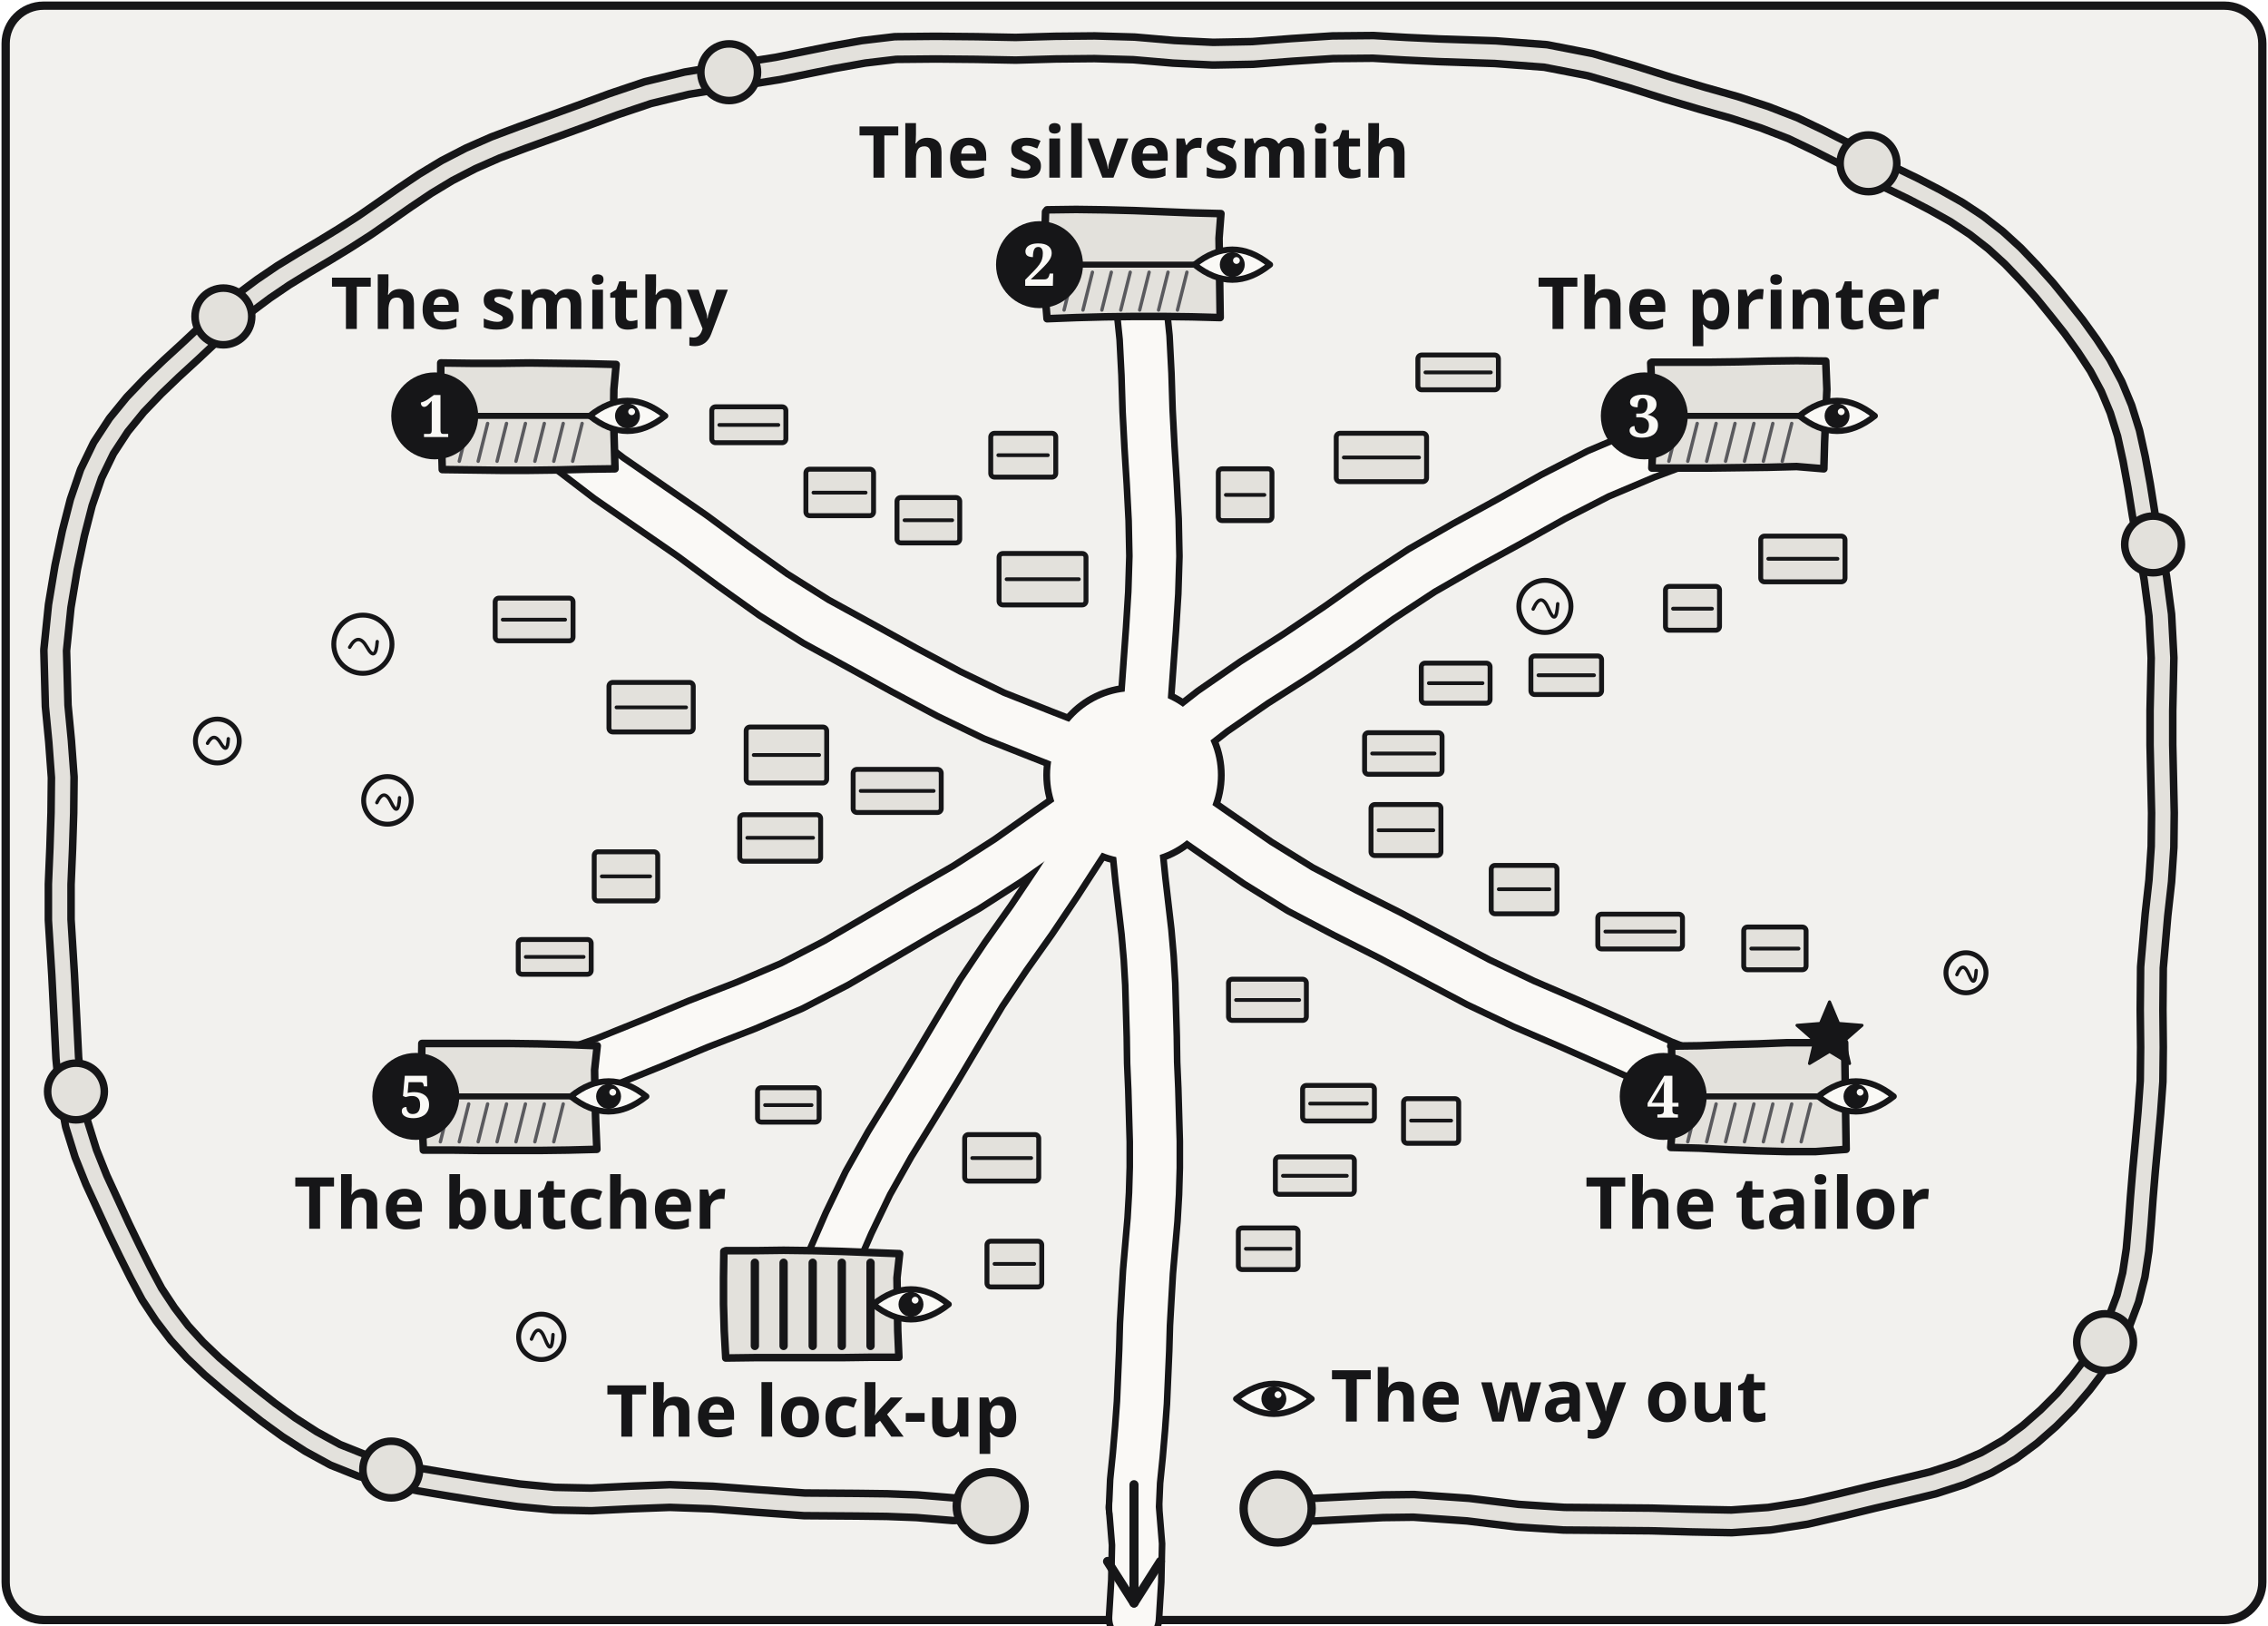
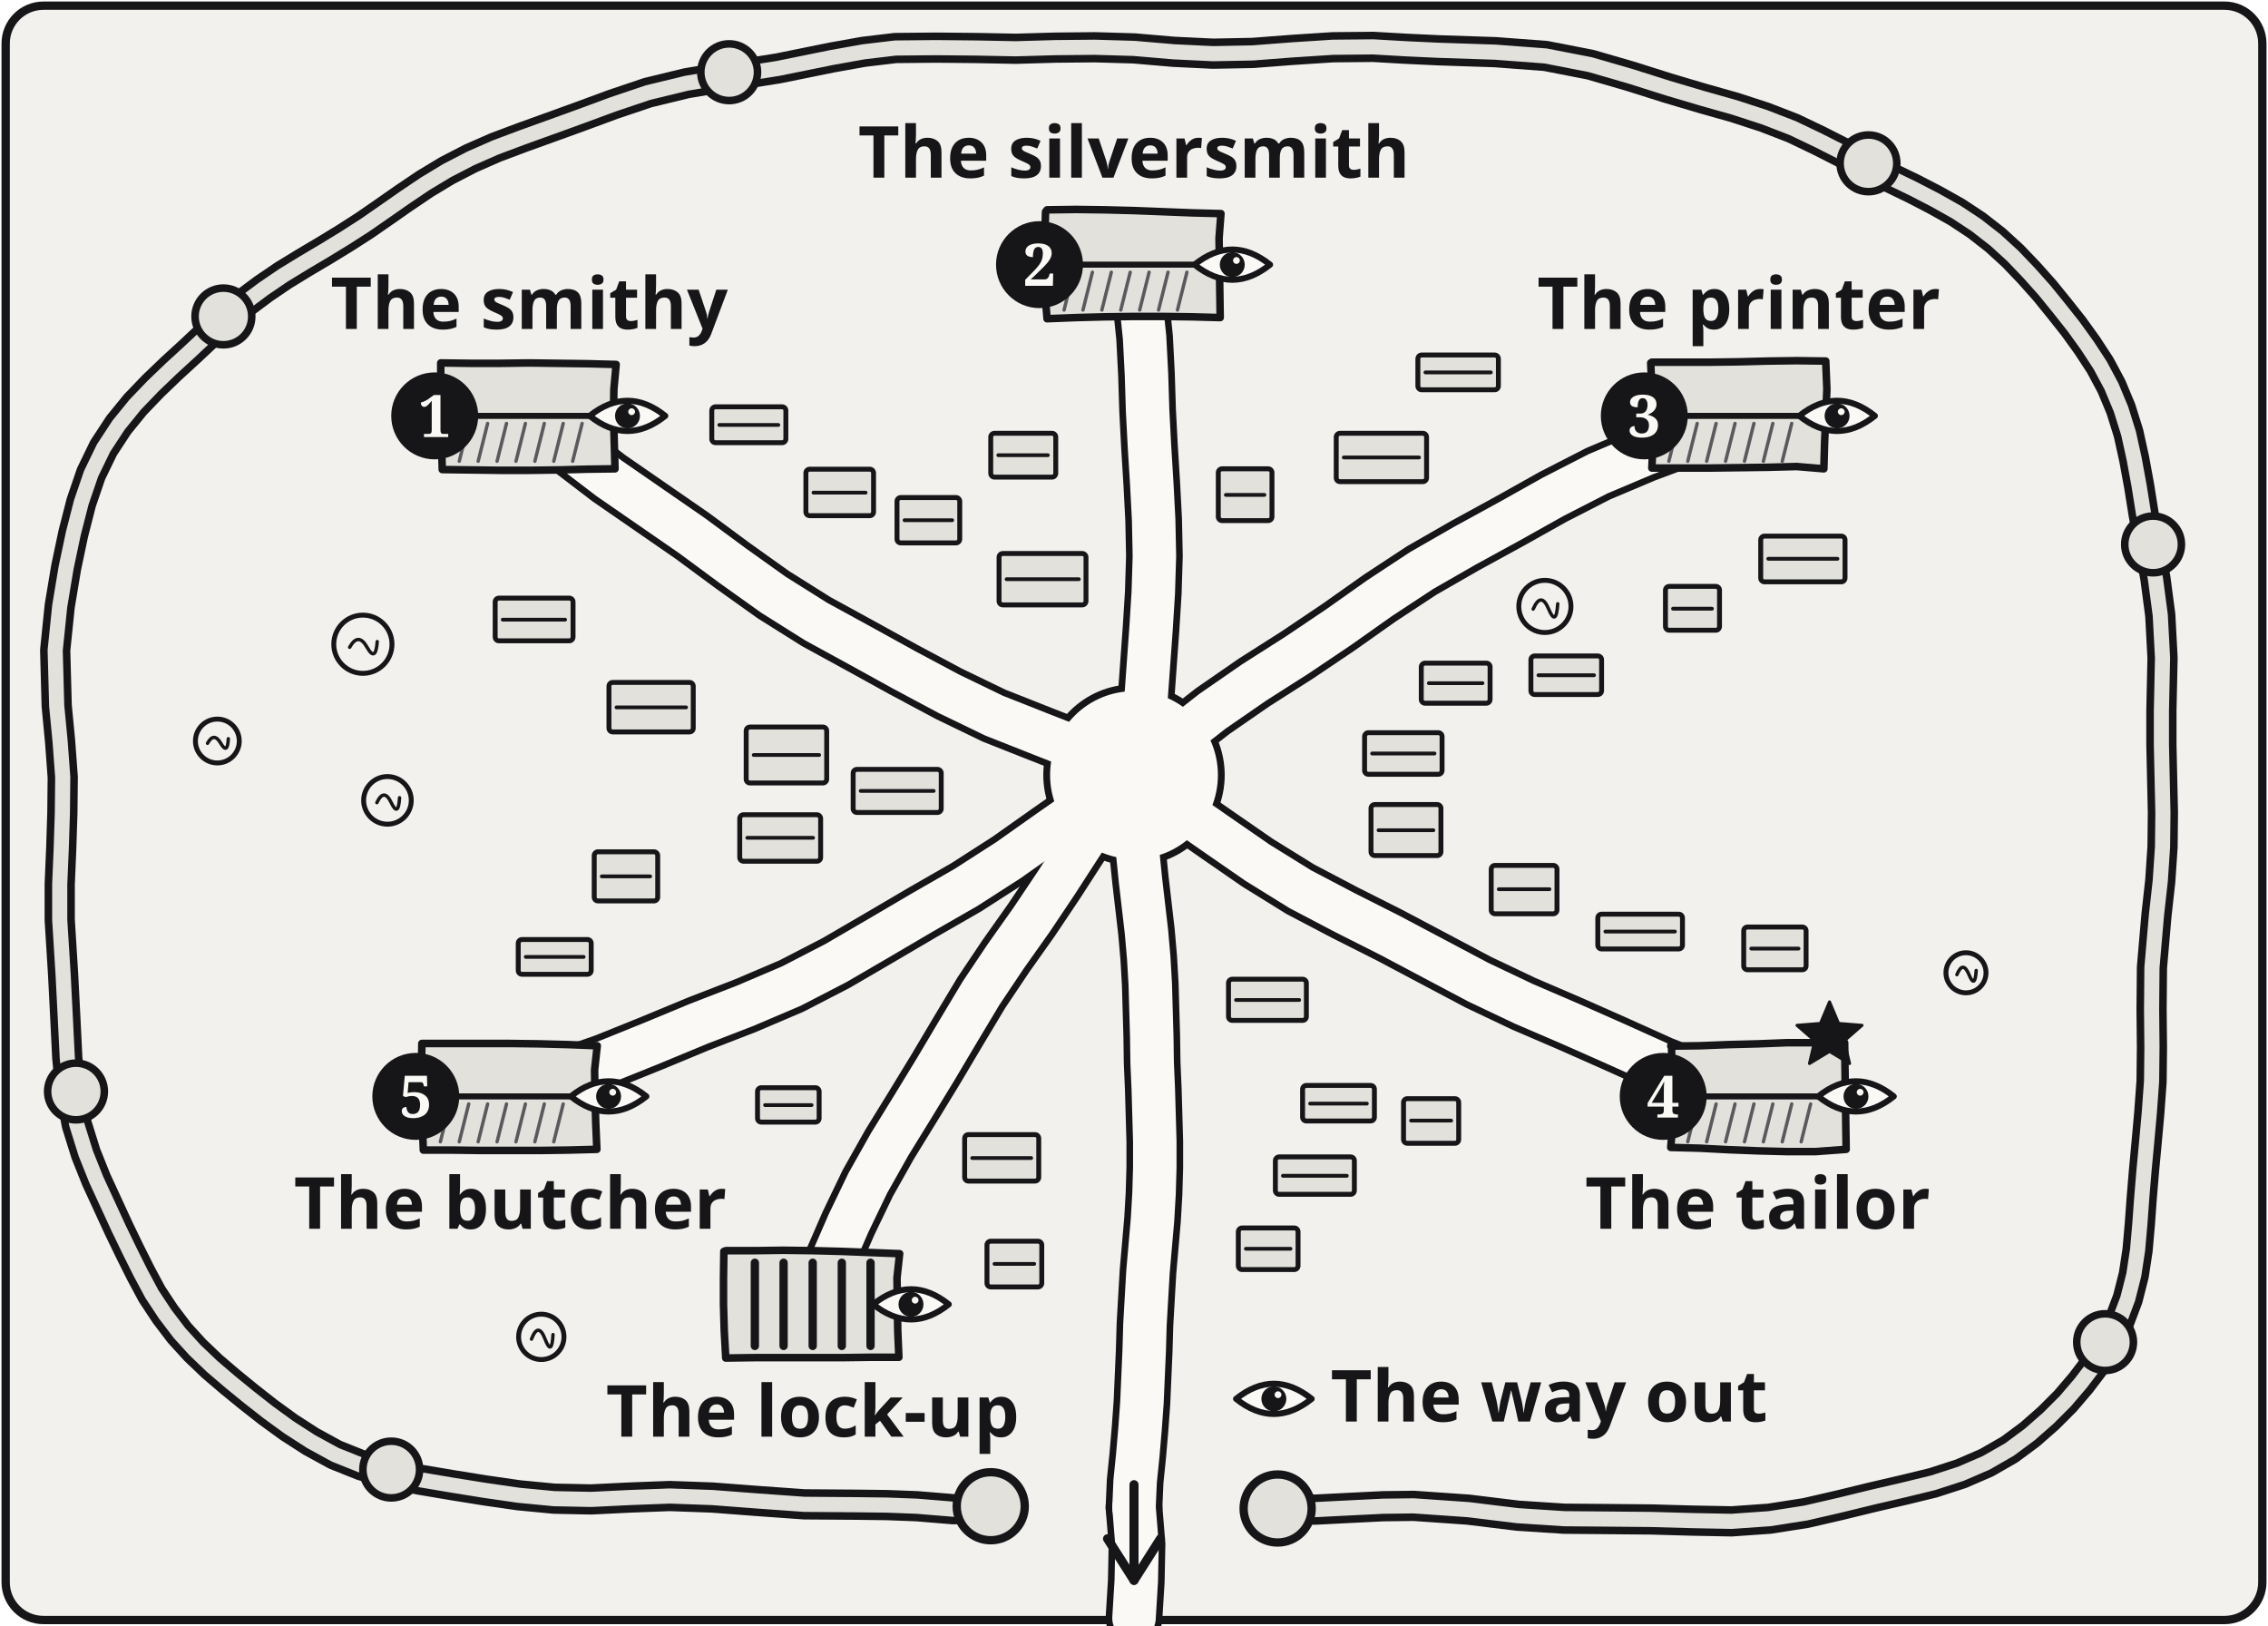
<svg xmlns="http://www.w3.org/2000/svg" viewBox="0 0 600 430" role="img" aria-labelledby="map-gallowsmere-title">
  <rect x="1.5" y="1.5" width="597" height="427" rx="10" fill="#f2f1ee" stroke="#161618" stroke-width="2.2" />
  <path d="M262.1 398.4 L252.3 399.2 L242.6 398.4 L234.7 398.1 L226.7 398 L212.8 397.9 L200.2 397 L188.4 396.1 L177.2 395.7 L166.6 396.1 L156.4 396.6 L146.6 396.4 L137.2 395.5 L128.2 394.2 L119.5 392.8 L111.2 391.4 L103.3 389.8 L95.7 387.6 L88.7 384.8 L82.3 381.3 L76.4 377.5 L70.9 373.5 L65.8 369.5 L60.9 365.5 L56.1 361.4 L51.6 357.1 L47.5 352.6 L43.7 347.6 L40.2 342.3 L37.2 336.7 L34.3 330.9 L31.4 324.9 L28.5 318.6 L25.5 312.1 L22.7 305.1 L20.3 297.4 L18.7 289 L17.8 279.8 L17.3 269.6 L16.7 257.8 L15.8 243.3 L15.8 233.9 L16.2 224.4 L16.5 215 L16.6 205.6 L15.9 196.1 L15 186.7 L14.6 172 L15.8 160.3 L17.5 150.1 L19.4 141.1 L21.5 132.9 L24.1 125.3 L27.4 118.5 L31.4 112.4 L35.8 107 L40.5 102.1 L45.3 97.5 L50.1 93.1 L54.8 88.7 L59.6 84.4 L64.6 80.2 L69.7 76.4 L75 72.8 L80.4 69.5 L85.8 66.3 L91.2 63 L96.5 59.6 L101.7 56 L107 52.3 L112.5 48.6 L118.3 45.1 L124.5 41.9 L131.1 39 L138.3 36.3 L145.8 33.6 L153.8 30.7 L162.2 27.6 L171.4 24.5 L181.7 22 L193.1 20.1 L205.8 18.1 L220.1 15.2 L228.5 13.7 L236.9 12.7 L247.6 12.6 L258.3 12.7 L268.7 12.9 L279.2 12.6 L289.6 12.5 L300 12.8 L310.5 13.7 L320.9 14.2 L331.4 14 L341.8 13.2 L352.6 12.5 L363.3 12.4 L372 12.9 L380.6 13.3 L395.6 13.8 L408.9 14.8 L420.7 17.1 L431.4 20.2 L441.2 23.3 L450.3 26 L458.8 28.4 L466.8 31 L474.3 33.9 L481.2 37.2 L487.7 40.5 L493.9 43.8 L500.1 47 L506.1 49.9 L511.9 52.9 L517.6 56.1 L522.9 59.6 L527.9 63.5 L532.5 67.7 L536.8 72.2 L540.9 76.8 L544.8 81.6 L548.6 86.4 L552.2 91.4 L555.6 96.6 L558.6 102.2 L561.1 108.2 L563.1 114.6 L564.6 121.4 L565.9 128.5 L567.1 136 L568.6 144.1 L570.2 152.9 L571.5 162.7 L572.1 174 L571.8 188 L571.8 197 L572 206 L572.2 215 L572.1 224 L571.5 233 L570.5 242 L569.3 255.9 L569.2 267.1 L569.3 277 L569.2 286 L568.6 294.3 L567.9 302.1 L567.2 309.6 L566.6 316.8 L566.1 323.7 L565.5 330.6 L564.5 337.2 L562.9 343.5 L560.6 349.6 L557.7 355.4 L554.3 360.8 L550.5 365.8 L546.4 370.6 L541.9 375.1 L537 379.4 L531.6 383.4 L525.5 386.9 L518.8 389.8 L511.4 392.2 L503.6 394.1 L495.4 396 L486.8 398.1 L477.7 400.2 L468.1 401.7 L458.1 402.4 L447.6 402.2 L436.8 401.9 L425.6 401.8 L413.8 401.7 L401.5 400.9 L388.4 399.3 L374 398.3 L365.9 398.4 L357.8 398.8 L347.9 399.3 L338 399" fill="none" stroke="#161618" stroke-width="8" stroke-linecap="round" stroke-linejoin="round" />
  <path d="M262.1 398.4 L252.3 399.2 L242.6 398.4 L234.7 398.1 L226.7 398 L212.8 397.9 L200.2 397 L188.4 396.1 L177.2 395.7 L166.6 396.1 L156.4 396.6 L146.6 396.4 L137.2 395.5 L128.2 394.2 L119.5 392.8 L111.2 391.4 L103.3 389.8 L95.7 387.6 L88.7 384.8 L82.3 381.3 L76.4 377.5 L70.9 373.5 L65.8 369.5 L60.9 365.5 L56.1 361.4 L51.6 357.1 L47.5 352.6 L43.7 347.6 L40.2 342.3 L37.2 336.7 L34.3 330.9 L31.4 324.9 L28.5 318.6 L25.5 312.1 L22.7 305.1 L20.3 297.4 L18.7 289 L17.8 279.8 L17.3 269.6 L16.7 257.8 L15.8 243.3 L15.8 233.9 L16.2 224.4 L16.5 215 L16.6 205.6 L15.9 196.1 L15 186.7 L14.6 172 L15.8 160.3 L17.5 150.1 L19.4 141.1 L21.5 132.9 L24.1 125.3 L27.4 118.5 L31.4 112.4 L35.8 107 L40.5 102.1 L45.3 97.5 L50.1 93.1 L54.8 88.7 L59.6 84.4 L64.6 80.2 L69.7 76.4 L75 72.8 L80.4 69.5 L85.8 66.3 L91.2 63 L96.5 59.6 L101.7 56 L107 52.3 L112.5 48.6 L118.3 45.1 L124.5 41.9 L131.1 39 L138.3 36.3 L145.8 33.6 L153.8 30.7 L162.2 27.6 L171.4 24.5 L181.7 22 L193.1 20.1 L205.8 18.1 L220.1 15.2 L228.5 13.7 L236.9 12.7 L247.6 12.6 L258.3 12.7 L268.7 12.9 L279.2 12.6 L289.6 12.5 L300 12.8 L310.5 13.7 L320.9 14.2 L331.4 14 L341.8 13.2 L352.6 12.5 L363.3 12.4 L372 12.9 L380.6 13.3 L395.6 13.8 L408.9 14.8 L420.7 17.1 L431.4 20.2 L441.2 23.3 L450.3 26 L458.8 28.4 L466.8 31 L474.3 33.9 L481.2 37.2 L487.7 40.5 L493.9 43.8 L500.1 47 L506.1 49.9 L511.9 52.9 L517.6 56.1 L522.9 59.6 L527.9 63.5 L532.5 67.7 L536.8 72.2 L540.9 76.8 L544.8 81.6 L548.6 86.4 L552.2 91.4 L555.6 96.6 L558.6 102.2 L561.1 108.2 L563.1 114.6 L564.6 121.4 L565.9 128.5 L567.1 136 L568.6 144.1 L570.2 152.9 L571.5 162.7 L572.1 174 L571.8 188 L571.8 197 L572 206 L572.2 215 L572.1 224 L571.5 233 L570.5 242 L569.3 255.9 L569.2 267.1 L569.3 277 L569.2 286 L568.6 294.3 L567.9 302.1 L567.2 309.6 L566.6 316.8 L566.1 323.7 L565.5 330.6 L564.5 337.2 L562.9 343.5 L560.6 349.6 L557.7 355.4 L554.3 360.8 L550.5 365.8 L546.4 370.6 L541.9 375.1 L537 379.4 L531.6 383.4 L525.5 386.9 L518.8 389.8 L511.4 392.2 L503.6 394.1 L495.4 396 L486.8 398.1 L477.7 400.2 L468.1 401.7 L458.1 402.4 L447.6 402.2 L436.8 401.9 L425.6 401.8 L413.8 401.7 L401.5 400.9 L388.4 399.3 L374 398.3 L365.9 398.4 L357.8 398.8 L347.9 399.3 L338 399" fill="none" stroke="#e3e1dc" stroke-width="4" stroke-linecap="round" stroke-linejoin="round" />
  <circle cx="103.5" cy="388.7" r="7.5" fill="#e3e1dc" stroke="#161618" stroke-width="2" />
  <circle cx="20.1" cy="288.7" r="7.5" fill="#e3e1dc" stroke="#161618" stroke-width="2" />
  <circle cx="59.1" cy="83.7" r="7.5" fill="#e3e1dc" stroke="#161618" stroke-width="2" />
  <circle cx="192.9" cy="19.1" r="7.5" fill="#e3e1dc" stroke="#161618" stroke-width="2" />
  <circle cx="494.3" cy="43.2" r="7.5" fill="#e3e1dc" stroke="#161618" stroke-width="2" />
  <circle cx="569.6" cy="144" r="7.5" fill="#e3e1dc" stroke="#161618" stroke-width="2" />
  <circle cx="556.9" cy="355" r="7.5" fill="#e3e1dc" stroke="#161618" stroke-width="2" />
  <circle cx="262.1" cy="398.4" r="9" fill="#e3e1dc" stroke="#161618" stroke-width="2.2" />
  <circle cx="338" cy="399" r="9" fill="#e3e1dc" stroke="#161618" stroke-width="2.2" />
  <path d="M300 205 L287.9 199.1 L275.4 194.2 L263 189.3 L251 183.5 L239.2 177.2 L227.6 170.8 L215.9 164.4 L204.6 157.3 L193.8 149.6 L183.1 141.7 L172.1 134.1 L161.1 126.5 L150.5 118.4 L140 110" fill="none" stroke="#161618" stroke-width="15" stroke-linecap="round" stroke-linejoin="round" />
  <path d="M300 205 L302.2 195.5 L303.1 185.8 L303.8 176.1 L304.5 166.4 L305.1 156.8 L305.4 147.1 L305.2 137.5 L304.7 127.9 L304.1 118.2 L303.6 108.6 L303.3 99 L302.8 89.3 L301.8 79.6 L300 70" fill="none" stroke="#161618" stroke-width="15" stroke-linecap="round" stroke-linejoin="round" />
  <path d="M300 205 L310.3 196.3 L320.8 188.1 L331.8 180.5 L343.1 173.3 L354.1 165.9 L365 158.2 L376.1 150.9 L387.6 144.3 L399.3 137.9 L410.9 131.4 L422.8 125.3 L435.1 120.1 L447.7 115.4 L460 110" fill="none" stroke="#161618" stroke-width="15" stroke-linecap="round" stroke-linejoin="round" />
  <path d="M300 205 L310.8 213 L321.7 220.6 L332.7 228.2 L344 235.2 L355.8 241.4 L367.7 247.4 L379.4 253.6 L391.1 259.8 L403.1 265.5 L415.2 270.7 L427.4 276.1 L439.6 281.6 L452 286.5 L465 290" fill="none" stroke="#161618" stroke-width="15" stroke-linecap="round" stroke-linejoin="round" />
  <path d="M300 205 L288.6 212.2 L277.7 219.8 L266.8 227.5 L255.6 234.7 L244.1 241.3 L232.7 248 L221.2 254.7 L209.4 260.8 L197.2 266 L184.8 270.8 L172.5 275.9 L160.1 280.9 L147.5 285.3 L135 290" fill="none" stroke="#161618" stroke-width="15" stroke-linecap="round" stroke-linejoin="round" />
  <path d="M300 205 L292.3 213.9 L285.8 223.7 L279.4 233.6 L272.9 243.3 L266.1 252.9 L259.6 262.6 L253.6 272.6 L247.6 282.7 L241.5 292.7 L235.4 302.6 L229.6 312.9 L224.5 323.5 L219.8 334.3 L215 345" fill="none" stroke="#161618" stroke-width="15" stroke-linecap="round" stroke-linejoin="round" />
  <path d="M300 205 L300 212 L300.4 218.9 L301 225.8 L301.7 232.7 L302.5 239.6 L303.3 246.5 L303.9 253.4 L304.3 260.3 L304.5 267.3 L304.7 274.2 L304.8 281.1 L305.1 288 L305.3 294.9 L305.5 301.9 L305.5 308.8 L305.3 315.7 L304.9 322.6 L304.3 329.5 L303.7 336.4 L303.3 343.3 L302.9 350.3 L302.7 357.2 L302.4 364.1 L302.1 371 L301.6 377.9 L301 384.9 L300.3 391.8 L300 398.7" fill="none" stroke="#161618" stroke-width="15" stroke-linecap="round" stroke-linejoin="round" />
  <path d="M300 398.7 L300.8 408.5 L300.6 418.2 L300 428" fill="none" stroke="#161618" stroke-width="15" stroke-linecap="round" />
  <circle cx="300" cy="205" r="24" fill="#161618" />
  <path d="M300 205 L287.9 199.1 L275.4 194.2 L263 189.3 L251 183.5 L239.2 177.2 L227.6 170.8 L215.9 164.4 L204.6 157.3 L193.8 149.6 L183.1 141.7 L172.1 134.1 L161.1 126.5 L150.5 118.4 L140 110" fill="none" stroke="#faf9f6" stroke-width="11.5" stroke-linecap="round" stroke-linejoin="round" />
  <path d="M300 205 L302.2 195.5 L303.1 185.8 L303.8 176.1 L304.5 166.4 L305.1 156.8 L305.4 147.1 L305.2 137.5 L304.7 127.9 L304.1 118.2 L303.6 108.6 L303.3 99 L302.8 89.3 L301.8 79.6 L300 70" fill="none" stroke="#faf9f6" stroke-width="11.5" stroke-linecap="round" stroke-linejoin="round" />
  <path d="M300 205 L310.3 196.3 L320.8 188.1 L331.8 180.5 L343.1 173.3 L354.1 165.9 L365 158.2 L376.1 150.9 L387.6 144.3 L399.3 137.9 L410.9 131.4 L422.8 125.3 L435.1 120.1 L447.7 115.4 L460 110" fill="none" stroke="#faf9f6" stroke-width="11.5" stroke-linecap="round" stroke-linejoin="round" />
  <path d="M300 205 L310.8 213 L321.7 220.6 L332.7 228.2 L344 235.2 L355.8 241.4 L367.7 247.4 L379.4 253.6 L391.1 259.8 L403.1 265.5 L415.2 270.7 L427.4 276.1 L439.6 281.6 L452 286.5 L465 290" fill="none" stroke="#faf9f6" stroke-width="11.5" stroke-linecap="round" stroke-linejoin="round" />
  <path d="M300 205 L288.6 212.2 L277.7 219.8 L266.8 227.5 L255.6 234.7 L244.1 241.3 L232.7 248 L221.2 254.7 L209.4 260.8 L197.2 266 L184.8 270.8 L172.5 275.9 L160.1 280.9 L147.5 285.3 L135 290" fill="none" stroke="#faf9f6" stroke-width="11.5" stroke-linecap="round" stroke-linejoin="round" />
  <path d="M300 205 L292.3 213.9 L285.8 223.7 L279.4 233.6 L272.9 243.3 L266.1 252.9 L259.6 262.6 L253.6 272.6 L247.6 282.7 L241.5 292.7 L235.4 302.6 L229.6 312.9 L224.5 323.5 L219.8 334.3 L215 345" fill="none" stroke="#faf9f6" stroke-width="11.5" stroke-linecap="round" stroke-linejoin="round" />
  <path d="M300 205 L300 212 L300.4 218.9 L301 225.8 L301.7 232.7 L302.5 239.6 L303.3 246.5 L303.9 253.4 L304.3 260.3 L304.5 267.3 L304.7 274.2 L304.8 281.1 L305.1 288 L305.3 294.9 L305.5 301.9 L305.5 308.8 L305.3 315.7 L304.9 322.6 L304.3 329.5 L303.7 336.4 L303.3 343.3 L302.9 350.3 L302.7 357.2 L302.4 364.1 L302.1 371 L301.6 377.9 L301 384.9 L300.3 391.8 L300 398.7" fill="none" stroke="#faf9f6" stroke-width="11.5" stroke-linecap="round" stroke-linejoin="round" />
  <path d="M300 398.7 L300.8 408.5 L300.6 418.2 L300 428" fill="none" stroke="#faf9f6" stroke-width="11.5" stroke-linecap="round" />
  <circle cx="300" cy="205" r="22.2" fill="#faf9f6" />
  <rect x="344.6" y="287.1" width="19" height="9.4" rx="1" fill="#e3e1dc" stroke="#161618" stroke-width="1.3" />
  <path d="M346.6 291.9 L361.6 291.9" stroke="#161618" stroke-width="1" stroke-linecap="round" />
  <rect x="262.1" y="114.6" width="17.2" height="11.6" rx="1" fill="#e3e1dc" stroke="#161618" stroke-width="1.3" />
  <path d="M264.1 120.4 L277.2 120.4" stroke="#161618" stroke-width="1" stroke-linecap="round" />
  <rect x="195.7" y="215.5" width="21.4" height="12.3" rx="1" fill="#e3e1dc" stroke="#161618" stroke-width="1.3" />
  <path d="M197.7 221.6 L215.1 221.6" stroke="#161618" stroke-width="1" stroke-linecap="round" />
  <rect x="264.3" y="146.4" width="23" height="13.6" rx="1" fill="#e3e1dc" stroke="#161618" stroke-width="1.3" />
  <path d="M266.3 153.2 L285.4 153.2" stroke="#161618" stroke-width="1" stroke-linecap="round" />
  <rect x="361" y="193.8" width="20.5" height="11" rx="1" fill="#e3e1dc" stroke="#161618" stroke-width="1.3" />
  <path d="M363 199.3 L379.5 199.3" stroke="#161618" stroke-width="1" stroke-linecap="round" />
  <rect x="405" y="173.5" width="18.7" height="10.2" rx="1" fill="#e3e1dc" stroke="#161618" stroke-width="1.3" />
  <path d="M407 178.6 L421.7 178.6" stroke="#161618" stroke-width="1" stroke-linecap="round" />
  <rect x="371.3" y="290.6" width="14.6" height="11.8" rx="1" fill="#e3e1dc" stroke="#161618" stroke-width="1.3" />
  <path d="M373.3 296.4 L383.9 296.4" stroke="#161618" stroke-width="1" stroke-linecap="round" />
  <rect x="261.1" y="328.3" width="14.5" height="12.1" rx="1" fill="#e3e1dc" stroke="#161618" stroke-width="1.3" />
  <path d="M263.1 334.3 L273.6 334.3" stroke="#161618" stroke-width="1" stroke-linecap="round" />
  <rect x="137.1" y="248.5" width="19.3" height="9.2" rx="1" fill="#e3e1dc" stroke="#161618" stroke-width="1.3" />
  <path d="M139.1 253.1 L154.4 253.1" stroke="#161618" stroke-width="1" stroke-linecap="round" />
  <rect x="131" y="158.2" width="20.6" height="11.3" rx="1" fill="#e3e1dc" stroke="#161618" stroke-width="1.3" />
  <path d="M133 163.9 L149.5 163.9" stroke="#161618" stroke-width="1" stroke-linecap="round" />
  <rect x="322.3" y="124" width="14.2" height="13.7" rx="1" fill="#e3e1dc" stroke="#161618" stroke-width="1.3" />
  <path d="M324.3 130.9 L334.5 130.9" stroke="#161618" stroke-width="1" stroke-linecap="round" />
  <rect x="327.6" y="324.8" width="15.8" height="11" rx="1" fill="#e3e1dc" stroke="#161618" stroke-width="1.3" />
  <path d="M329.6 330.3 L341.4 330.3" stroke="#161618" stroke-width="1" stroke-linecap="round" />
  <rect x="325" y="259" width="20.6" height="10.9" rx="1" fill="#e3e1dc" stroke="#161618" stroke-width="1.3" />
  <path d="M327 264.5 L343.7 264.5" stroke="#161618" stroke-width="1" stroke-linecap="round" />
  <rect x="157.2" y="225.3" width="16.8" height="13" rx="1" fill="#e3e1dc" stroke="#161618" stroke-width="1.3" />
  <path d="M159.2 231.8 L172 231.8" stroke="#161618" stroke-width="1" stroke-linecap="round" />
  <rect x="394.5" y="228.9" width="17.4" height="12.8" rx="1" fill="#e3e1dc" stroke="#161618" stroke-width="1.3" />
  <path d="M396.5 235.2 L409.9 235.2" stroke="#161618" stroke-width="1" stroke-linecap="round" />
  <rect x="465.8" y="141.8" width="22.3" height="12.1" rx="1" fill="#e3e1dc" stroke="#161618" stroke-width="1.3" />
  <path d="M467.8 147.8 L486.1 147.8" stroke="#161618" stroke-width="1" stroke-linecap="round" />
  <rect x="375.1" y="93.9" width="21.3" height="9.2" rx="1" fill="#e3e1dc" stroke="#161618" stroke-width="1.3" />
  <path d="M377.1 98.5 L394.4 98.5" stroke="#161618" stroke-width="1" stroke-linecap="round" />
  <rect x="161.1" y="180.5" width="22.3" height="13.1" rx="1" fill="#e3e1dc" stroke="#161618" stroke-width="1.3" />
  <path d="M163.1 187.1 L181.5 187.1" stroke="#161618" stroke-width="1" stroke-linecap="round" />
  <rect x="188.3" y="107.6" width="19.6" height="9.5" rx="1" fill="#e3e1dc" stroke="#161618" stroke-width="1.3" />
  <path d="M190.3 112.4 L205.9 112.4" stroke="#161618" stroke-width="1" stroke-linecap="round" />
  <rect x="213.2" y="124.1" width="17.9" height="12.3" rx="1" fill="#e3e1dc" stroke="#161618" stroke-width="1.3" />
  <path d="M215.2 130.3 L229 130.3" stroke="#161618" stroke-width="1" stroke-linecap="round" />
  <rect x="376" y="175.4" width="18.2" height="10.6" rx="1" fill="#e3e1dc" stroke="#161618" stroke-width="1.3" />
  <path d="M378 180.7 L392.2 180.7" stroke="#161618" stroke-width="1" stroke-linecap="round" />
  <rect x="422.7" y="241.8" width="22.4" height="9.2" rx="1" fill="#e3e1dc" stroke="#161618" stroke-width="1.3" />
  <path d="M424.7 246.4 L443.1 246.4" stroke="#161618" stroke-width="1" stroke-linecap="round" />
  <rect x="237.3" y="131.6" width="16.6" height="12" rx="1" fill="#e3e1dc" stroke="#161618" stroke-width="1.3" />
  <path d="M239.3 137.6 L251.9 137.6" stroke="#161618" stroke-width="1" stroke-linecap="round" />
  <rect x="440.6" y="155.1" width="14.3" height="11.6" rx="1" fill="#e3e1dc" stroke="#161618" stroke-width="1.3" />
  <path d="M442.6 161 L452.9 161" stroke="#161618" stroke-width="1" stroke-linecap="round" />
  <rect x="353.5" y="114.6" width="23.9" height="12.8" rx="1" fill="#e3e1dc" stroke="#161618" stroke-width="1.3" />
  <path d="M355.5 121 L375.4 121" stroke="#161618" stroke-width="1" stroke-linecap="round" />
  <rect x="255.2" y="300.1" width="19.6" height="12.3" rx="1" fill="#e3e1dc" stroke="#161618" stroke-width="1.3" />
  <path d="M257.2 306.3 L272.8 306.3" stroke="#161618" stroke-width="1" stroke-linecap="round" />
  <rect x="461.3" y="245.2" width="16.5" height="11.3" rx="1" fill="#e3e1dc" stroke="#161618" stroke-width="1.3" />
  <path d="M463.3 250.9 L475.8 250.9" stroke="#161618" stroke-width="1" stroke-linecap="round" />
  <rect x="225.7" y="203.5" width="23.3" height="11.4" rx="1" fill="#e3e1dc" stroke="#161618" stroke-width="1.3" />
  <path d="M227.7 209.2 L247 209.2" stroke="#161618" stroke-width="1" stroke-linecap="round" />
  <rect x="337.4" y="306" width="20.9" height="9.9" rx="1" fill="#e3e1dc" stroke="#161618" stroke-width="1.3" />
  <path d="M339.4 311 L356.3 311" stroke="#161618" stroke-width="1" stroke-linecap="round" />
  <rect x="200.4" y="287.7" width="16.3" height="9.1" rx="1" fill="#e3e1dc" stroke="#161618" stroke-width="1.3" />
  <path d="M202.4 292.3 L214.7 292.3" stroke="#161618" stroke-width="1" stroke-linecap="round" />
  <rect x="197.4" y="192.3" width="21.3" height="14.8" rx="1" fill="#e3e1dc" stroke="#161618" stroke-width="1.3" />
  <path d="M199.4 199.7 L216.7 199.7" stroke="#161618" stroke-width="1" stroke-linecap="round" />
  <rect x="362.7" y="212.8" width="18.5" height="13.5" rx="1" fill="#e3e1dc" stroke="#161618" stroke-width="1.3" />
  <path d="M364.7 219.6 L379.2 219.6" stroke="#161618" stroke-width="1" stroke-linecap="round" />
  <circle cx="96" cy="170.4" r="7.7" fill="#f2f1ee" stroke="#161618" stroke-width="1.3" />
  <path d="M92.5 171.2 q2.3 -4.1 4.6 0 t2.7 -1.5" fill="none" stroke="#161618" stroke-width="0.9" stroke-linecap="round" />
  <circle cx="102.5" cy="211.7" r="6.3" fill="#f2f1ee" stroke="#161618" stroke-width="1.3" />
  <path d="M99.7 212.3 q1.9 -4 3.8 0 t2.2 -1.3" fill="none" stroke="#161618" stroke-width="0.9" stroke-linecap="round" />
  <circle cx="57.5" cy="196" r="5.8" fill="#f2f1ee" stroke="#161618" stroke-width="1.3" />
  <path d="M54.9 196.6 q1.7 -3.1 3.5 0 t2 -1.2" fill="none" stroke="#161618" stroke-width="0.9" stroke-linecap="round" />
  <circle cx="143.2" cy="353.6" r="6" fill="#f2f1ee" stroke="#161618" stroke-width="1.3" />
  <path d="M140.6 354.2 q1.8 -4.7 3.6 0 t2.1 -1.2" fill="none" stroke="#161618" stroke-width="0.9" stroke-linecap="round" />
  <circle cx="408.7" cy="160.4" r="6.9" fill="#f2f1ee" stroke="#161618" stroke-width="1.3" />
  <path d="M405.6 161.1 q2.1 -4.8 4.1 0 t2.4 -1.4" fill="none" stroke="#161618" stroke-width="0.9" stroke-linecap="round" />
  <circle cx="520.1" cy="257.3" r="5.3" fill="#f2f1ee" stroke="#161618" stroke-width="1.3" />
  <path d="M517.7 257.8 q1.6 -3.9 3.2 0 t1.9 -1.1" fill="none" stroke="#161618" stroke-width="0.9" stroke-linecap="round" />
-   <path d="M300 392.7 L300 424" stroke="#161618" stroke-width="2.4" stroke-linecap="round" />
-   <path d="M293 413 L300 424 L307 413" fill="none" stroke="#161618" stroke-width="2.4" stroke-linecap="round" stroke-linejoin="round" />
+   <path d="M300 392.7 L300 418" stroke="#161618" stroke-width="2.4" stroke-linecap="round" />
+   <path d="M293 407 L300 418 L307 407" fill="none" stroke="#161618" stroke-width="2.4" stroke-linecap="round" stroke-linejoin="round" />
  <g class="mark">
    <g transform="translate(337 370) scale(1)">
      <path d="M-10 0 Q0 -8 10 0 Q0 8 -10 0 Z" fill="#faf9f6" stroke="#161618" stroke-width="1.6" stroke-linejoin="round" />
      <circle r="3.3" fill="#161618" />
      <circle cx="1.1" cy="-1.1" r="0.9" fill="#faf9f6" />
    </g>
  </g>
  <path d="M117 96 L124.7 96.1 L132.3 96.1 L140 96 L147.7 96.1 L155.3 96.2 L163 96.4 L162.4 103 L162.3 110 L162.5 117 L162.7 124 L155.3 124.1 L147.7 124.3 L140 124.4 L132.3 124.4 L124.7 124.3 L117 124.2 L116.8 117 L116.7 110 L116.6 103 L116.6 96 Z" fill="#e3e1dc" stroke="#161618" stroke-width="2" stroke-linejoin="round" />
  <path d="M121 110 L159 110" stroke="#161618" stroke-width="1.6" stroke-linecap="round" />
  <path d="M124 112 L121.5 122" stroke="#5a5a5e" stroke-width="0.9" stroke-linecap="round" />
  <path d="M129 112 L126.5 122" stroke="#5a5a5e" stroke-width="0.9" stroke-linecap="round" />
  <path d="M134 112 L131.5 122" stroke="#5a5a5e" stroke-width="0.9" stroke-linecap="round" />
  <path d="M139 112 L136.5 122" stroke="#5a5a5e" stroke-width="0.9" stroke-linecap="round" />
  <path d="M144 112 L141.5 122" stroke="#5a5a5e" stroke-width="0.9" stroke-linecap="round" />
  <path d="M149 112 L146.5 122" stroke="#5a5a5e" stroke-width="0.9" stroke-linecap="round" />
  <path d="M154 112 L151.5 122" stroke="#5a5a5e" stroke-width="0.9" stroke-linecap="round" />
  <circle cx="115" cy="110" r="11.5" fill="#161618" />
  <text x="115" y="115.6" font-family="'Fraunces', Georgia, serif" font-weight="800" font-size="15.5" fill="#faf9f6" text-anchor="middle">1</text>
  <g class="mark">
    <g transform="translate(166 110) scale(1)">
      <path d="M-10 0 Q0 -8 10 0 Q0 8 -10 0 Z" fill="#faf9f6" stroke="#161618" stroke-width="1.6" stroke-linejoin="round" />
      <circle r="3.3" fill="#161618" />
      <circle cx="1.1" cy="-1.1" r="0.9" fill="#faf9f6" />
    </g>
  </g>
  <path d="M277 55.5 L284.7 55.4 L292.3 55.5 L300 55.7 L307.7 56 L315.3 56.3 L323 56.5 L322.5 63 L322.6 70 L322.7 77 L322.8 84 L315.3 83.8 L307.7 83.7 L300 83.7 L292.3 83.8 L284.7 84 L277 84.3 L276.4 77 L276.3 70 L276.4 63 L276.6 56 Z" fill="#e3e1dc" stroke="#161618" stroke-width="2" stroke-linejoin="round" />
  <path d="M281 70 L319 70" stroke="#161618" stroke-width="1.6" stroke-linecap="round" />
  <path d="M284 72 L281.5 82" stroke="#5a5a5e" stroke-width="0.9" stroke-linecap="round" />
  <path d="M289 72 L286.5 82" stroke="#5a5a5e" stroke-width="0.9" stroke-linecap="round" />
  <path d="M294 72 L291.5 82" stroke="#5a5a5e" stroke-width="0.9" stroke-linecap="round" />
  <path d="M299 72 L296.5 82" stroke="#5a5a5e" stroke-width="0.9" stroke-linecap="round" />
  <path d="M304 72 L301.5 82" stroke="#5a5a5e" stroke-width="0.9" stroke-linecap="round" />
  <path d="M309 72 L306.5 82" stroke="#5a5a5e" stroke-width="0.9" stroke-linecap="round" />
  <path d="M314 72 L311.5 82" stroke="#5a5a5e" stroke-width="0.9" stroke-linecap="round" />
  <circle cx="275" cy="70" r="11.5" fill="#161618" />
  <text x="275" y="75.6" font-family="'Fraunces', Georgia, serif" font-weight="800" font-size="15.5" fill="#faf9f6" text-anchor="middle">2</text>
  <g class="mark">
    <g transform="translate(326 70) scale(1)">
      <path d="M-10 0 Q0 -8 10 0 Q0 8 -10 0 Z" fill="#faf9f6" stroke="#161618" stroke-width="1.6" stroke-linejoin="round" />
      <circle r="3.3" fill="#161618" />
      <circle cx="1.1" cy="-1.1" r="0.9" fill="#faf9f6" />
    </g>
  </g>
  <path d="M437 95.8 L444.7 95.8 L452.3 95.8 L460 95.7 L467.7 95.5 L475.3 95.4 L483 95.5 L483.3 103 L483 110 L482.7 117 L482.5 124 L475.3 123.4 L467.7 123.6 L460 123.7 L452.3 123.8 L444.7 123.8 L437 123.8 L437.3 117 L437.2 110 L437 103 L436.7 96 Z" fill="#e3e1dc" stroke="#161618" stroke-width="2" stroke-linejoin="round" />
  <path d="M441 110 L479 110" stroke="#161618" stroke-width="1.6" stroke-linecap="round" />
  <path d="M444 112 L441.5 122" stroke="#5a5a5e" stroke-width="0.9" stroke-linecap="round" />
  <path d="M449 112 L446.5 122" stroke="#5a5a5e" stroke-width="0.9" stroke-linecap="round" />
  <path d="M454 112 L451.5 122" stroke="#5a5a5e" stroke-width="0.9" stroke-linecap="round" />
  <path d="M459 112 L456.5 122" stroke="#5a5a5e" stroke-width="0.9" stroke-linecap="round" />
  <path d="M464 112 L461.5 122" stroke="#5a5a5e" stroke-width="0.9" stroke-linecap="round" />
  <path d="M469 112 L466.5 122" stroke="#5a5a5e" stroke-width="0.9" stroke-linecap="round" />
  <path d="M474 112 L471.5 122" stroke="#5a5a5e" stroke-width="0.9" stroke-linecap="round" />
  <circle cx="435" cy="110" r="11.5" fill="#161618" />
  <text x="435" y="115.6" font-family="'Fraunces', Georgia, serif" font-weight="800" font-size="15.5" fill="#faf9f6" text-anchor="middle">3</text>
  <g class="mark">
    <g transform="translate(486 110) scale(1)">
      <path d="M-10 0 Q0 -8 10 0 Q0 8 -10 0 Z" fill="#faf9f6" stroke="#161618" stroke-width="1.6" stroke-linejoin="round" />
      <circle r="3.3" fill="#161618" />
      <circle cx="1.1" cy="-1.1" r="0.9" fill="#faf9f6" />
    </g>
  </g>
  <path d="M442 276.7 L449.7 276.6 L457.3 276.3 L465 276.1 L472.7 275.8 L480.3 275.8 L488 275.8 L488.1 283 L488.2 290 L488.3 297 L488.4 304 L480.3 304.6 L472.7 304.6 L465 304.4 L457.3 304.1 L449.7 303.7 L442 303.5 L442.5 297 L442.4 290 L442.3 283 L442.2 276 Z" fill="#e3e1dc" stroke="#161618" stroke-width="2" stroke-linejoin="round" />
  <path d="M446 290 L484 290" stroke="#161618" stroke-width="1.6" stroke-linecap="round" />
  <path d="M449 292 L446.5 302" stroke="#5a5a5e" stroke-width="0.9" stroke-linecap="round" />
  <path d="M454 292 L451.5 302" stroke="#5a5a5e" stroke-width="0.9" stroke-linecap="round" />
  <path d="M459 292 L456.5 302" stroke="#5a5a5e" stroke-width="0.9" stroke-linecap="round" />
  <path d="M464 292 L461.5 302" stroke="#5a5a5e" stroke-width="0.9" stroke-linecap="round" />
  <path d="M469 292 L466.5 302" stroke="#5a5a5e" stroke-width="0.9" stroke-linecap="round" />
  <path d="M474 292 L471.5 302" stroke="#5a5a5e" stroke-width="0.9" stroke-linecap="round" />
  <path d="M479 292 L476.5 302" stroke="#5a5a5e" stroke-width="0.9" stroke-linecap="round" />
  <circle cx="440" cy="290" r="11.5" fill="#161618" />
  <text x="440" y="295.6" font-family="'Fraunces', Georgia, serif" font-weight="800" font-size="15.5" fill="#faf9f6" text-anchor="middle">4</text>
  <g class="mark">
    <g transform="translate(491 290) scale(1)">
      <path d="M-10 0 Q0 -8 10 0 Q0 8 -10 0 Z" fill="#faf9f6" stroke="#161618" stroke-width="1.6" stroke-linejoin="round" />
      <circle r="3.3" fill="#161618" />
      <circle cx="1.1" cy="-1.1" r="0.9" fill="#faf9f6" />
    </g>
  </g>
  <g class="mark">
    <path d="M484 265 L486.4 270.7 L492.6 271.2 L487.9 275.3 L489.3 281.3 L484 278.1 L478.7 281.3 L480.1 275.3 L475.4 271.2 L481.6 270.7 Z" fill="#161618" stroke="#161618" stroke-width="0.8" stroke-linejoin="round" />
  </g>
  <path d="M112 276 L119.7 276 L127.3 276 L135 276 L142.7 276.1 L150.3 276.3 L158 276.6 L157.3 283 L157.4 290 L157.6 297 L157.9 304 L150.3 304.2 L142.7 304.3 L135 304.3 L127.3 304.3 L119.7 304.2 L112 304.2 L111.7 297 L111.5 290 L111.5 283 L111.6 276 Z" fill="#e3e1dc" stroke="#161618" stroke-width="2" stroke-linejoin="round" />
  <path d="M116 290 L154 290" stroke="#161618" stroke-width="1.6" stroke-linecap="round" />
  <path d="M119 292 L116.5 302" stroke="#5a5a5e" stroke-width="0.9" stroke-linecap="round" />
  <path d="M124 292 L121.5 302" stroke="#5a5a5e" stroke-width="0.9" stroke-linecap="round" />
  <path d="M129 292 L126.5 302" stroke="#5a5a5e" stroke-width="0.9" stroke-linecap="round" />
  <path d="M134 292 L131.5 302" stroke="#5a5a5e" stroke-width="0.9" stroke-linecap="round" />
  <path d="M139 292 L136.5 302" stroke="#5a5a5e" stroke-width="0.9" stroke-linecap="round" />
  <path d="M144 292 L141.5 302" stroke="#5a5a5e" stroke-width="0.9" stroke-linecap="round" />
  <path d="M149 292 L146.5 302" stroke="#5a5a5e" stroke-width="0.9" stroke-linecap="round" />
  <circle cx="110" cy="290" r="11.5" fill="#161618" />
  <text x="110" y="295.6" font-family="'Fraunces', Georgia, serif" font-weight="800" font-size="15.5" fill="#faf9f6" text-anchor="middle">5</text>
  <g class="mark">
    <g transform="translate(161 290) scale(1)">
      <path d="M-10 0 Q0 -8 10 0 Q0 8 -10 0 Z" fill="#faf9f6" stroke="#161618" stroke-width="1.6" stroke-linejoin="round" />
      <circle r="3.3" fill="#161618" />
      <circle cx="1.1" cy="-1.1" r="0.9" fill="#faf9f6" />
    </g>
  </g>
  <path d="M192 330.8 L199.7 330.8 L207.3 330.7 L215 330.8 L222.7 331 L230.3 331.3 L238 331.6 L237.3 338 L237.4 345 L237.5 352 L237.8 359 L230.3 359 L222.7 359.1 L215 359.1 L207.3 359.1 L199.7 359.1 L192 359.2 L191.6 352 L191.4 345 L191.4 338 L191.5 331 Z" fill="#e3e1dc" stroke="#161618" stroke-width="2" stroke-linejoin="round" />
  <path d="M199.7 334 L199.7 356" stroke="#161618" stroke-width="2.2" stroke-linecap="round" />
  <path d="M207.3 334 L207.3 356" stroke="#161618" stroke-width="2.2" stroke-linecap="round" />
  <path d="M215 334 L215 356" stroke="#161618" stroke-width="2.2" stroke-linecap="round" />
  <path d="M222.7 334 L222.7 356" stroke="#161618" stroke-width="2.2" stroke-linecap="round" />
  <path d="M230.3 334 L230.3 356" stroke="#161618" stroke-width="2.2" stroke-linecap="round" />
  <g class="mark">
    <g transform="translate(241 345) scale(1)">
      <path d="M-10 0 Q0 -8 10 0 Q0 8 -10 0 Z" fill="#faf9f6" stroke="#161618" stroke-width="1.6" stroke-linejoin="round" />
      <circle r="3.3" fill="#161618" />
      <circle cx="1.1" cy="-1.1" r="0.9" fill="#faf9f6" />
    </g>
  </g>
  <text class="lbl" x="352" y="376" font-family="'Alegreya Sans', 'Segoe UI', sans-serif" font-weight="700" font-size="19" fill="#161618" text-anchor="start">The way out</text>
  <text class="lbl" x="140" y="87" font-family="'Alegreya Sans', 'Segoe UI', sans-serif" font-weight="700" font-size="19" fill="#161618" text-anchor="middle">The smithy</text>
  <text class="lbl" x="300" y="47" font-family="'Alegreya Sans', 'Segoe UI', sans-serif" font-weight="700" font-size="19" fill="#161618" text-anchor="middle">The silversmith</text>
  <text class="lbl" x="460" y="87" font-family="'Alegreya Sans', 'Segoe UI', sans-serif" font-weight="700" font-size="19" fill="#161618" text-anchor="middle">The printer</text>
  <text class="lbl" x="465" y="325" font-family="'Alegreya Sans', 'Segoe UI', sans-serif" font-weight="700" font-size="19" fill="#161618" text-anchor="middle">The tailor</text>
  <text class="lbl" x="135" y="325" font-family="'Alegreya Sans', 'Segoe UI', sans-serif" font-weight="700" font-size="19" fill="#161618" text-anchor="middle">The butcher</text>
  <text class="lbl" x="215" y="380" font-family="'Alegreya Sans', 'Segoe UI', sans-serif" font-weight="700" font-size="19" fill="#161618" text-anchor="middle">The lock-up</text>
</svg>
